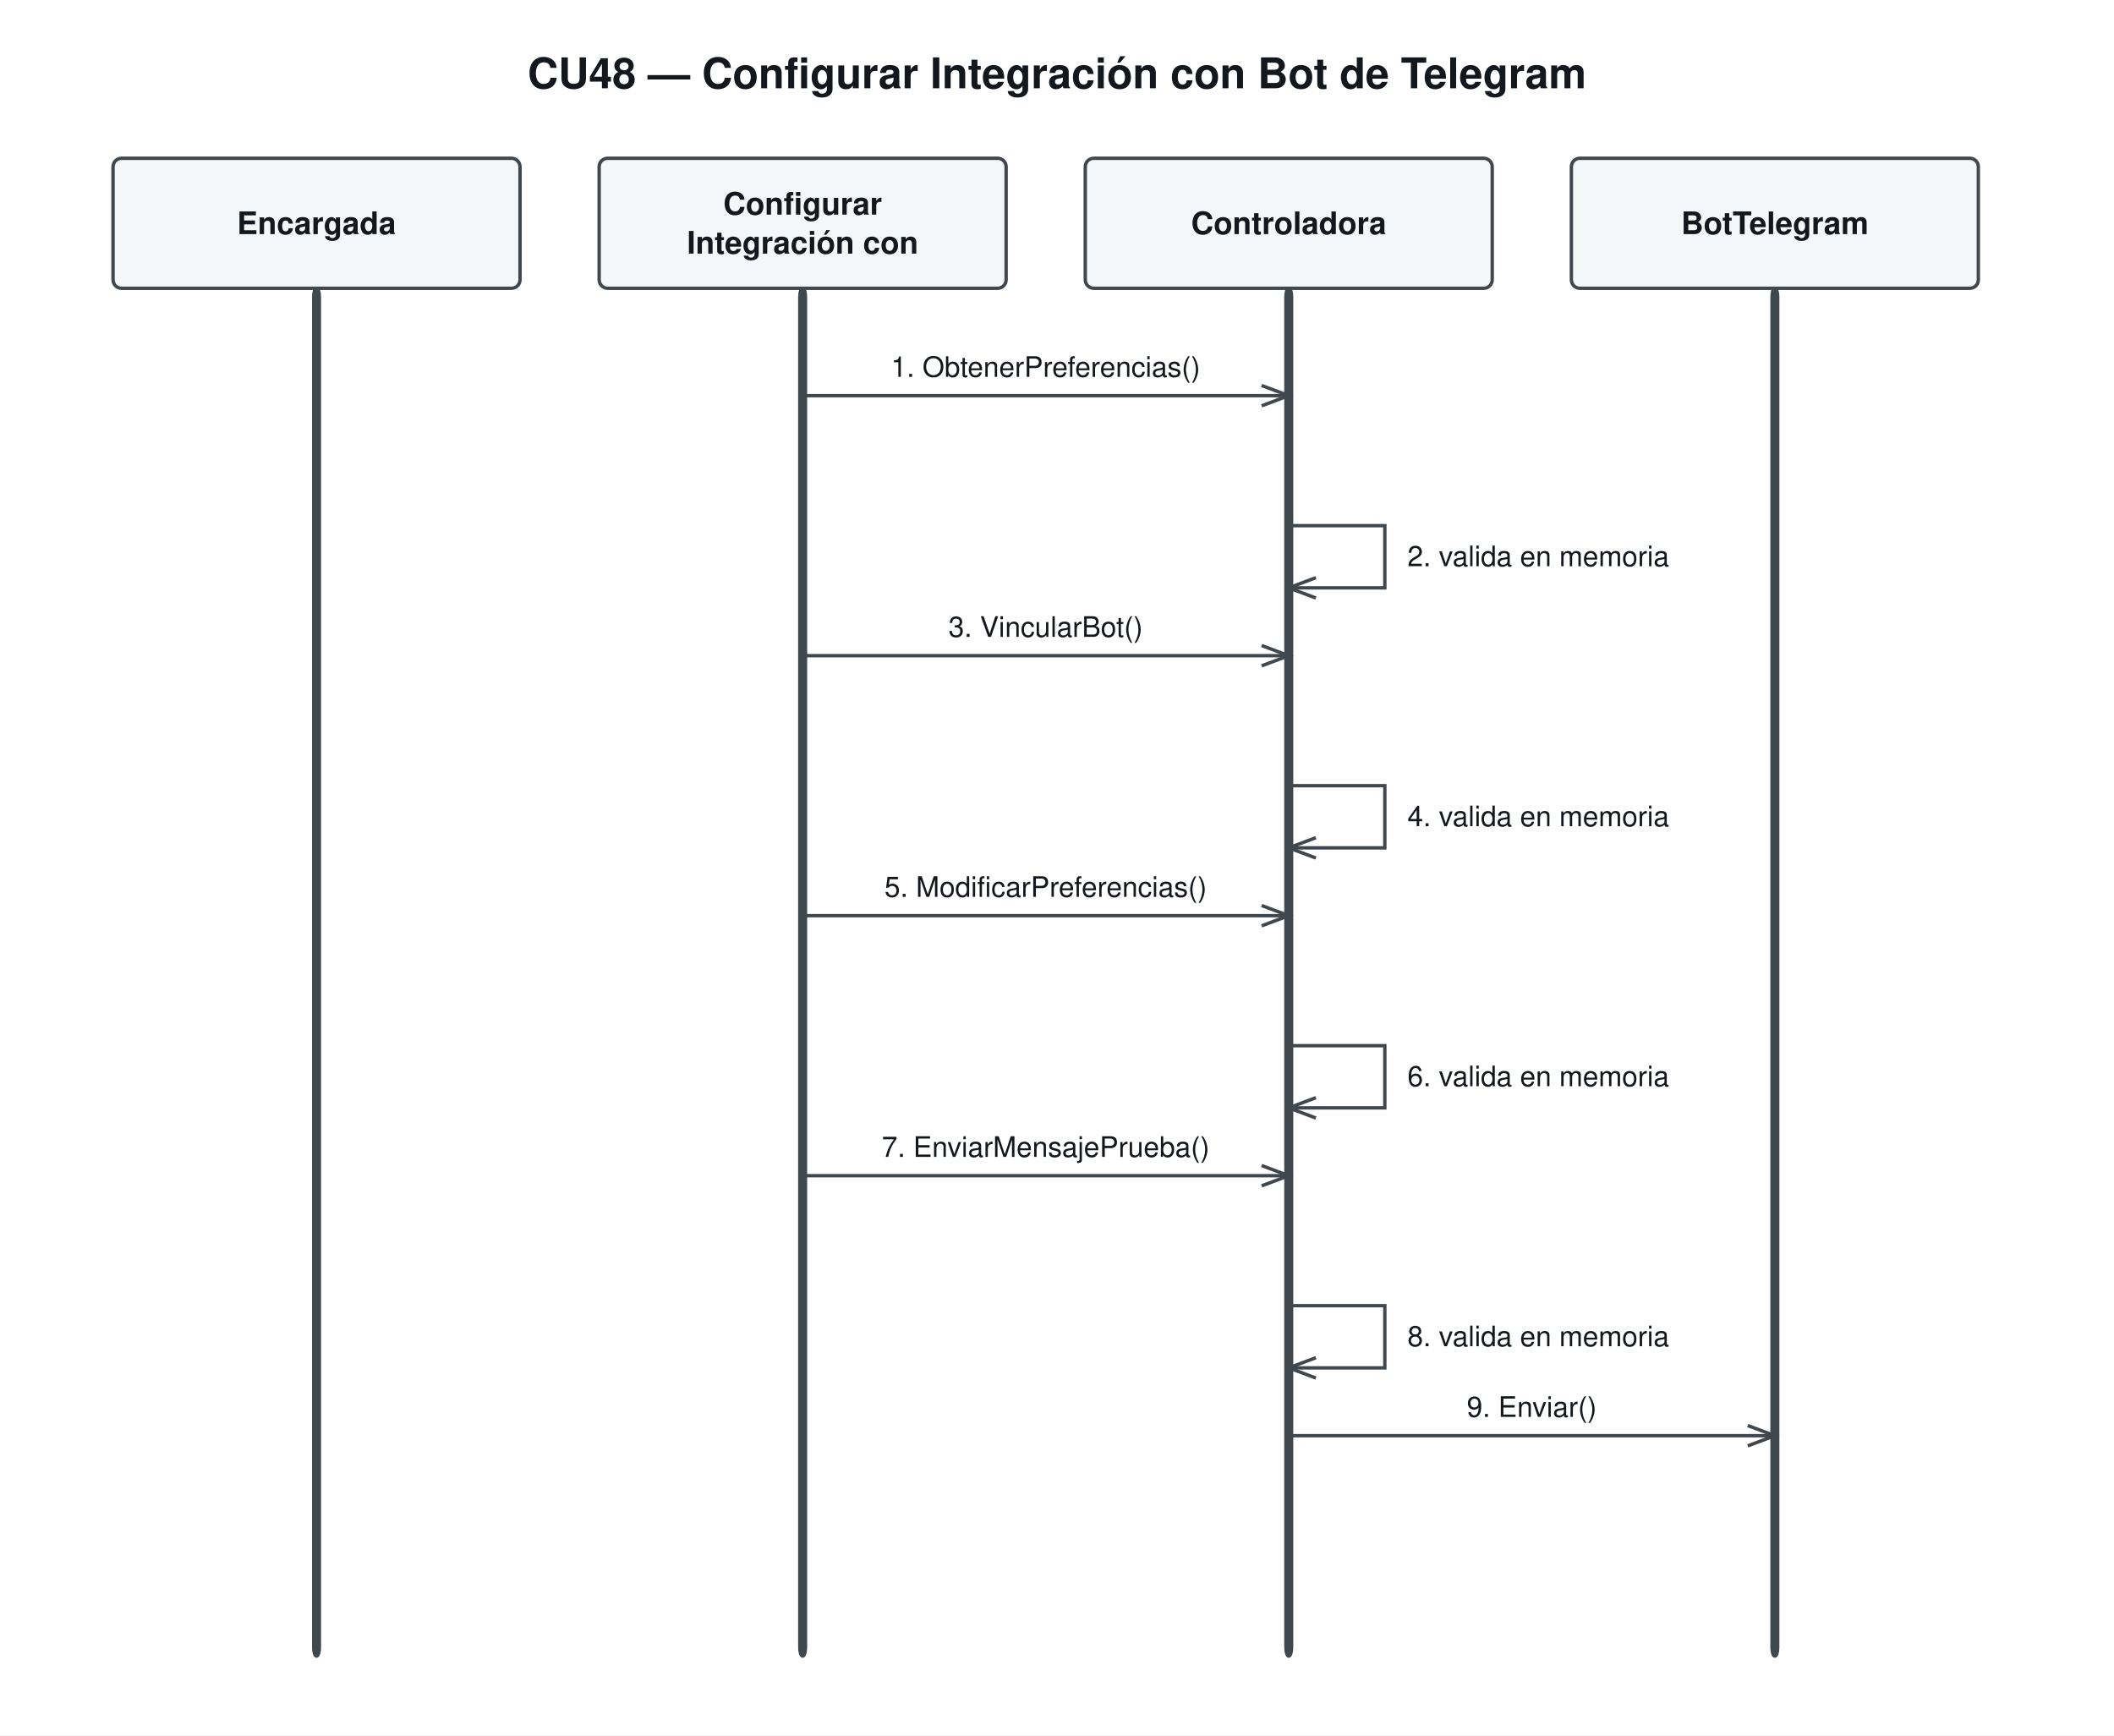
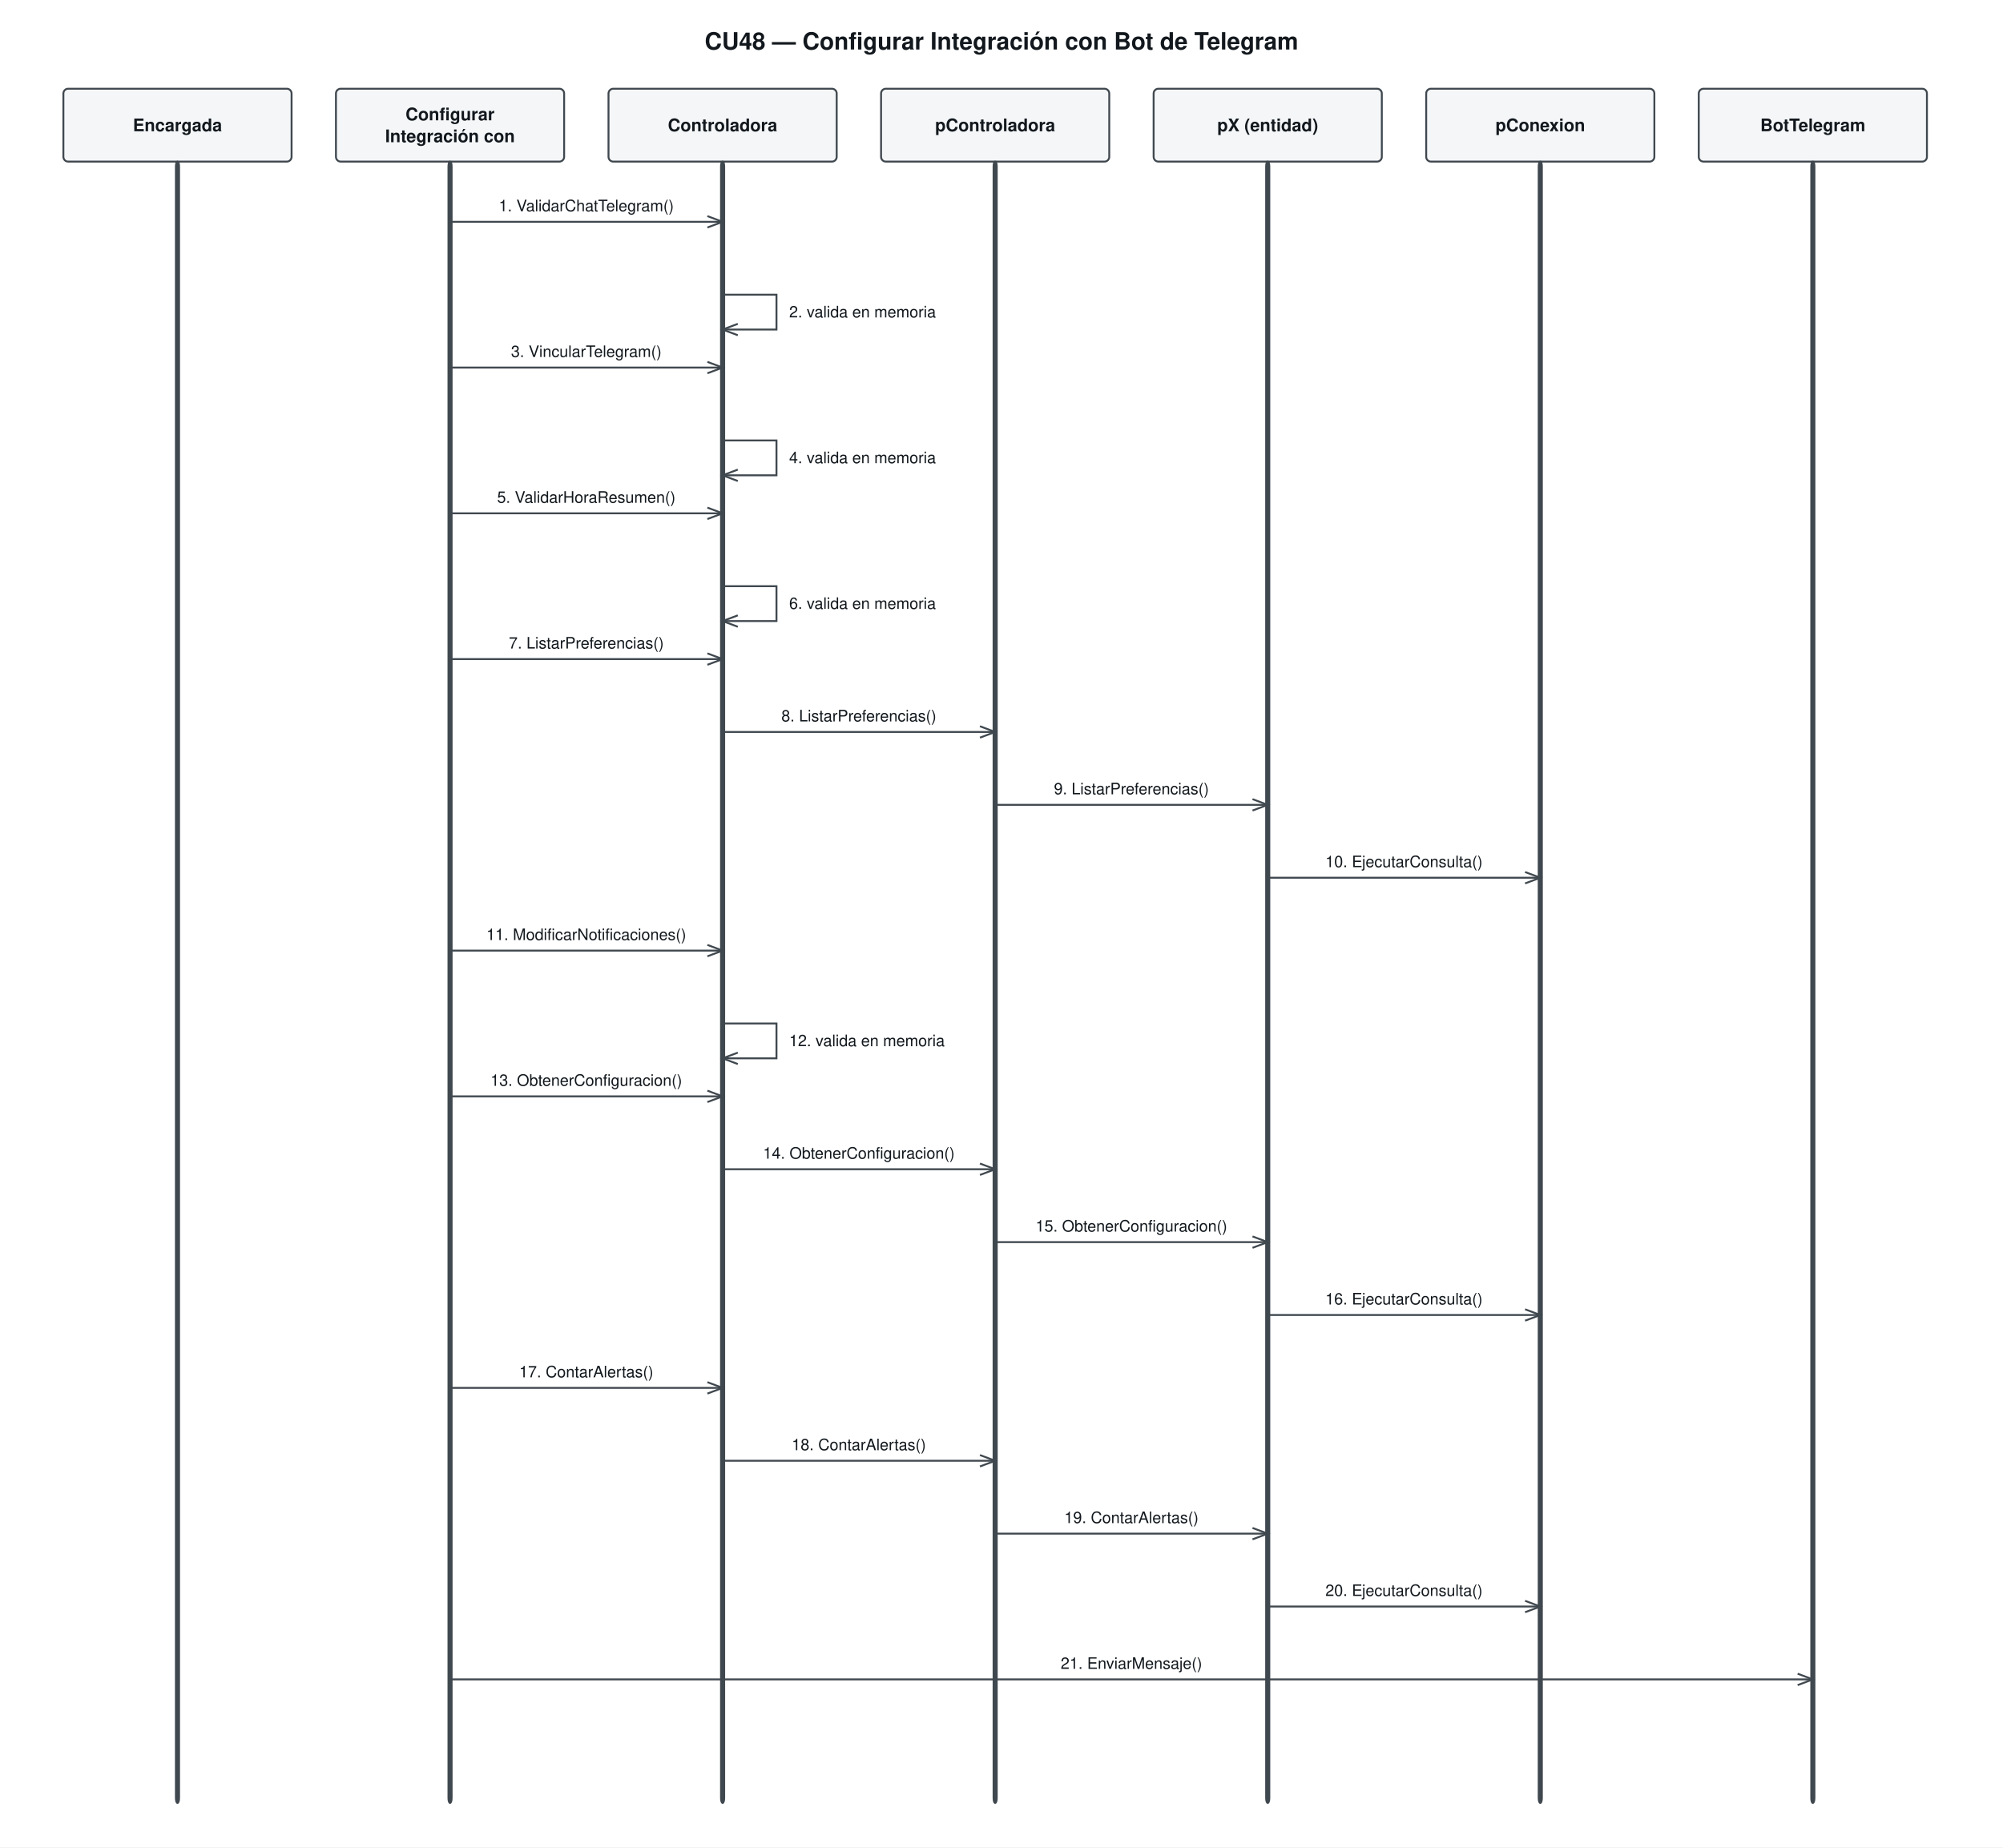
- <svg xmlns="http://www.w3.org/2000/svg" width="748" height="614" viewBox="0 0 748 614">
+ <svg xmlns="http://www.w3.org/2000/svg" width="1264" height="1166" viewBox="0 0 1264 1166">
  <rect width="100%" height="100%" fill="#ffffff" />
-   <text x="374.0" y="26.0" font-family="Helvetica, Arial, sans-serif" font-size="15" font-weight="600" fill="#12181d" text-anchor="middle" dominant-baseline="middle">CU48 — Configurar Integración con Bot de Telegram</text>
+   <text x="632.0" y="26.0" font-family="Helvetica, Arial, sans-serif" font-size="15" font-weight="600" fill="#12181d" text-anchor="middle" dominant-baseline="middle">CU48 — Configurar Integración con Bot de Telegram</text>
  <rect x="40.0" y="56.0" width="144.0" height="46.0" rx="3" fill="#f4f6f8" stroke="#40484f" stroke-width="1.2" />
  <text x="112.0" y="79.0" font-family="Helvetica, Arial, sans-serif" font-size="11" font-weight="600" fill="#12181d" text-anchor="middle" dominant-baseline="middle">Encargada</text>
-   <rect x="111.0" y="102.0" width="2.0" height="484.0" rx="3" fill="#40484f" stroke="#40484f" stroke-width="1.2" />
+   <rect x="111.0" y="102.0" width="2.0" height="1036.0" rx="3" fill="#40484f" stroke="#40484f" stroke-width="1.2" />
  <rect x="212.0" y="56.0" width="144.0" height="46.0" rx="3" fill="#f4f6f8" stroke="#40484f" stroke-width="1.2" />
  <text x="284.0" y="72.1" font-family="Helvetica, Arial, sans-serif" font-size="11" font-weight="600" fill="#12181d" text-anchor="middle" dominant-baseline="middle">Configurar</text>
  <text x="284.0" y="85.9" font-family="Helvetica, Arial, sans-serif" font-size="11" font-weight="600" fill="#12181d" text-anchor="middle" dominant-baseline="middle">Integración con</text>
-   <rect x="283.0" y="102.0" width="2.0" height="484.0" rx="3" fill="#40484f" stroke="#40484f" stroke-width="1.2" />
+   <rect x="283.0" y="102.0" width="2.0" height="1036.0" rx="3" fill="#40484f" stroke="#40484f" stroke-width="1.2" />
  <rect x="384.0" y="56.0" width="144.0" height="46.0" rx="3" fill="#f4f6f8" stroke="#40484f" stroke-width="1.2" />
  <text x="456.0" y="79.0" font-family="Helvetica, Arial, sans-serif" font-size="11" font-weight="600" fill="#12181d" text-anchor="middle" dominant-baseline="middle">Controladora</text>
-   <rect x="455.0" y="102.0" width="2.0" height="484.0" rx="3" fill="#40484f" stroke="#40484f" stroke-width="1.2" />
+   <rect x="455.0" y="102.0" width="2.0" height="1036.0" rx="3" fill="#40484f" stroke="#40484f" stroke-width="1.2" />
  <rect x="556.0" y="56.0" width="144.0" height="46.0" rx="3" fill="#f4f6f8" stroke="#40484f" stroke-width="1.2" />
-   <text x="628.0" y="79.0" font-family="Helvetica, Arial, sans-serif" font-size="11" font-weight="600" fill="#12181d" text-anchor="middle" dominant-baseline="middle">BotTelegram</text>
-   <rect x="627.0" y="102.0" width="2.0" height="484.0" rx="3" fill="#40484f" stroke="#40484f" stroke-width="1.2" />
+   <text x="628.0" y="79.0" font-family="Helvetica, Arial, sans-serif" font-size="11" font-weight="600" fill="#12181d" text-anchor="middle" dominant-baseline="middle">pControladora</text>
+   <rect x="627.0" y="102.0" width="2.0" height="1036.0" rx="3" fill="#40484f" stroke="#40484f" stroke-width="1.2" />
+   <rect x="728.0" y="56.0" width="144.0" height="46.0" rx="3" fill="#f4f6f8" stroke="#40484f" stroke-width="1.2" />
+   <text x="800.0" y="79.0" font-family="Helvetica, Arial, sans-serif" font-size="11" font-weight="600" fill="#12181d" text-anchor="middle" dominant-baseline="middle">pX (entidad)</text>
+   <rect x="799.0" y="102.0" width="2.0" height="1036.0" rx="3" fill="#40484f" stroke="#40484f" stroke-width="1.2" />
+   <rect x="900.0" y="56.0" width="144.0" height="46.0" rx="3" fill="#f4f6f8" stroke="#40484f" stroke-width="1.2" />
+   <text x="972.0" y="79.0" font-family="Helvetica, Arial, sans-serif" font-size="11" font-weight="600" fill="#12181d" text-anchor="middle" dominant-baseline="middle">pConexion</text>
+   <rect x="971.0" y="102.0" width="2.0" height="1036.0" rx="3" fill="#40484f" stroke="#40484f" stroke-width="1.2" />
+   <rect x="1072.0" y="56.0" width="144.0" height="46.0" rx="3" fill="#f4f6f8" stroke="#40484f" stroke-width="1.2" />
+   <text x="1144.0" y="79.0" font-family="Helvetica, Arial, sans-serif" font-size="11" font-weight="600" fill="#12181d" text-anchor="middle" dominant-baseline="middle">BotTelegram</text>
+   <rect x="1143.0" y="102.0" width="2.0" height="1036.0" rx="3" fill="#40484f" stroke="#40484f" stroke-width="1.2" />
  <line x1="284.0" y1="140.0" x2="456.0" y2="140.0" stroke="#40484f" stroke-width="1.2" />
  <path d="M 446.4 143.6 L 456.0 140.0 L 446.4 136.4" fill="none" stroke="#40484f" stroke-width="1.2" />
-   <text x="370.0" y="130.0" font-family="Helvetica, Arial, sans-serif" font-size="10" fill="#12181d" text-anchor="middle" dominant-baseline="middle">1. ObtenerPreferencias()</text>
+   <text x="370.0" y="130.0" font-family="Helvetica, Arial, sans-serif" font-size="10" fill="#12181d" text-anchor="middle" dominant-baseline="middle">1. ValidarChatTelegram()</text>
  <path d="M 456.0 186.0 h 34 v 22 h -34" fill="none" stroke="#40484f" stroke-width="1.2" />
  <path d="M 465.6 204.4 L 456.0 208.0 L 465.6 211.6" fill="none" stroke="#40484f" stroke-width="1.2" />
  <text x="498.0" y="197.0" font-family="Helvetica, Arial, sans-serif" font-size="10" fill="#12181d" text-anchor="start" dominant-baseline="middle">2. valida en memoria</text>
  <line x1="284.0" y1="232.0" x2="456.0" y2="232.0" stroke="#40484f" stroke-width="1.2" />
  <path d="M 446.4 235.6 L 456.0 232.0 L 446.4 228.4" fill="none" stroke="#40484f" stroke-width="1.2" />
-   <text x="370.0" y="222.0" font-family="Helvetica, Arial, sans-serif" font-size="10" fill="#12181d" text-anchor="middle" dominant-baseline="middle">3. VincularBot()</text>
+   <text x="370.0" y="222.0" font-family="Helvetica, Arial, sans-serif" font-size="10" fill="#12181d" text-anchor="middle" dominant-baseline="middle">3. VincularTelegram()</text>
  <path d="M 456.0 278.0 h 34 v 22 h -34" fill="none" stroke="#40484f" stroke-width="1.2" />
  <path d="M 465.6 296.4 L 456.0 300.0 L 465.6 303.6" fill="none" stroke="#40484f" stroke-width="1.2" />
  <text x="498.0" y="289.0" font-family="Helvetica, Arial, sans-serif" font-size="10" fill="#12181d" text-anchor="start" dominant-baseline="middle">4. valida en memoria</text>
  <line x1="284.0" y1="324.0" x2="456.0" y2="324.0" stroke="#40484f" stroke-width="1.2" />
  <path d="M 446.4 327.6 L 456.0 324.0 L 446.4 320.4" fill="none" stroke="#40484f" stroke-width="1.2" />
-   <text x="370.0" y="314.0" font-family="Helvetica, Arial, sans-serif" font-size="10" fill="#12181d" text-anchor="middle" dominant-baseline="middle">5. ModificarPreferencias()</text>
+   <text x="370.0" y="314.0" font-family="Helvetica, Arial, sans-serif" font-size="10" fill="#12181d" text-anchor="middle" dominant-baseline="middle">5. ValidarHoraResumen()</text>
  <path d="M 456.0 370.0 h 34 v 22 h -34" fill="none" stroke="#40484f" stroke-width="1.2" />
  <path d="M 465.6 388.4 L 456.0 392.0 L 465.6 395.6" fill="none" stroke="#40484f" stroke-width="1.2" />
  <text x="498.0" y="381.0" font-family="Helvetica, Arial, sans-serif" font-size="10" fill="#12181d" text-anchor="start" dominant-baseline="middle">6. valida en memoria</text>
  <line x1="284.0" y1="416.0" x2="456.0" y2="416.0" stroke="#40484f" stroke-width="1.2" />
  <path d="M 446.4 419.6 L 456.0 416.0 L 446.4 412.4" fill="none" stroke="#40484f" stroke-width="1.2" />
-   <text x="370.0" y="406.0" font-family="Helvetica, Arial, sans-serif" font-size="10" fill="#12181d" text-anchor="middle" dominant-baseline="middle">7. EnviarMensajePrueba()</text>
-   <path d="M 456.0 462.0 h 34 v 22 h -34" fill="none" stroke="#40484f" stroke-width="1.2" />
-   <path d="M 465.6 480.4 L 456.0 484.0 L 465.6 487.6" fill="none" stroke="#40484f" stroke-width="1.2" />
-   <text x="498.0" y="473.0" font-family="Helvetica, Arial, sans-serif" font-size="10" fill="#12181d" text-anchor="start" dominant-baseline="middle">8. valida en memoria</text>
-   <line x1="456.0" y1="508.0" x2="628.0" y2="508.0" stroke="#40484f" stroke-width="1.2" />
-   <path d="M 618.4 511.6 L 628.0 508.0 L 618.4 504.4" fill="none" stroke="#40484f" stroke-width="1.2" />
-   <text x="542.0" y="498.0" font-family="Helvetica, Arial, sans-serif" font-size="10" fill="#12181d" text-anchor="middle" dominant-baseline="middle">9. Enviar()</text>
+   <text x="370.0" y="406.0" font-family="Helvetica, Arial, sans-serif" font-size="10" fill="#12181d" text-anchor="middle" dominant-baseline="middle">7. ListarPreferencias()</text>
+   <line x1="456.0" y1="462.0" x2="628.0" y2="462.0" stroke="#40484f" stroke-width="1.2" />
+   <path d="M 618.4 465.6 L 628.0 462.0 L 618.4 458.4" fill="none" stroke="#40484f" stroke-width="1.2" />
+   <text x="542.0" y="452.0" font-family="Helvetica, Arial, sans-serif" font-size="10" fill="#12181d" text-anchor="middle" dominant-baseline="middle">8. ListarPreferencias()</text>
+   <line x1="628.0" y1="508.0" x2="800.0" y2="508.0" stroke="#40484f" stroke-width="1.2" />
+   <path d="M 790.4 511.6 L 800.0 508.0 L 790.4 504.4" fill="none" stroke="#40484f" stroke-width="1.2" />
+   <text x="714.0" y="498.0" font-family="Helvetica, Arial, sans-serif" font-size="10" fill="#12181d" text-anchor="middle" dominant-baseline="middle">9. ListarPreferencias()</text>
+   <line x1="800.0" y1="554.0" x2="972.0" y2="554.0" stroke="#40484f" stroke-width="1.2" />
+   <path d="M 962.4 557.6 L 972.0 554.0 L 962.4 550.4" fill="none" stroke="#40484f" stroke-width="1.2" />
+   <text x="886.0" y="544.0" font-family="Helvetica, Arial, sans-serif" font-size="10" fill="#12181d" text-anchor="middle" dominant-baseline="middle">10. EjecutarConsulta()</text>
+   <line x1="284.0" y1="600.0" x2="456.0" y2="600.0" stroke="#40484f" stroke-width="1.2" />
+   <path d="M 446.4 603.6 L 456.0 600.0 L 446.4 596.4" fill="none" stroke="#40484f" stroke-width="1.2" />
+   <text x="370.0" y="590.0" font-family="Helvetica, Arial, sans-serif" font-size="10" fill="#12181d" text-anchor="middle" dominant-baseline="middle">11. ModificarNotificaciones()</text>
+   <path d="M 456.0 646.0 h 34 v 22 h -34" fill="none" stroke="#40484f" stroke-width="1.2" />
+   <path d="M 465.6 664.4 L 456.0 668.0 L 465.6 671.6" fill="none" stroke="#40484f" stroke-width="1.2" />
+   <text x="498.0" y="657.0" font-family="Helvetica, Arial, sans-serif" font-size="10" fill="#12181d" text-anchor="start" dominant-baseline="middle">12. valida en memoria</text>
+   <line x1="284.0" y1="692.0" x2="456.0" y2="692.0" stroke="#40484f" stroke-width="1.2" />
+   <path d="M 446.4 695.6 L 456.0 692.0 L 446.4 688.4" fill="none" stroke="#40484f" stroke-width="1.2" />
+   <text x="370.0" y="682.0" font-family="Helvetica, Arial, sans-serif" font-size="10" fill="#12181d" text-anchor="middle" dominant-baseline="middle">13. ObtenerConfiguracion()</text>
+   <line x1="456.0" y1="738.0" x2="628.0" y2="738.0" stroke="#40484f" stroke-width="1.2" />
+   <path d="M 618.4 741.6 L 628.0 738.0 L 618.4 734.4" fill="none" stroke="#40484f" stroke-width="1.2" />
+   <text x="542.0" y="728.0" font-family="Helvetica, Arial, sans-serif" font-size="10" fill="#12181d" text-anchor="middle" dominant-baseline="middle">14. ObtenerConfiguracion()</text>
+   <line x1="628.0" y1="784.0" x2="800.0" y2="784.0" stroke="#40484f" stroke-width="1.2" />
+   <path d="M 790.4 787.6 L 800.0 784.0 L 790.4 780.4" fill="none" stroke="#40484f" stroke-width="1.2" />
+   <text x="714.0" y="774.0" font-family="Helvetica, Arial, sans-serif" font-size="10" fill="#12181d" text-anchor="middle" dominant-baseline="middle">15. ObtenerConfiguracion()</text>
+   <line x1="800.0" y1="830.0" x2="972.0" y2="830.0" stroke="#40484f" stroke-width="1.2" />
+   <path d="M 962.4 833.6 L 972.0 830.0 L 962.4 826.4" fill="none" stroke="#40484f" stroke-width="1.2" />
+   <text x="886.0" y="820.0" font-family="Helvetica, Arial, sans-serif" font-size="10" fill="#12181d" text-anchor="middle" dominant-baseline="middle">16. EjecutarConsulta()</text>
+   <line x1="284.0" y1="876.0" x2="456.0" y2="876.0" stroke="#40484f" stroke-width="1.2" />
+   <path d="M 446.4 879.6 L 456.0 876.0 L 446.4 872.4" fill="none" stroke="#40484f" stroke-width="1.2" />
+   <text x="370.0" y="866.0" font-family="Helvetica, Arial, sans-serif" font-size="10" fill="#12181d" text-anchor="middle" dominant-baseline="middle">17. ContarAlertas()</text>
+   <line x1="456.0" y1="922.0" x2="628.0" y2="922.0" stroke="#40484f" stroke-width="1.2" />
+   <path d="M 618.4 925.6 L 628.0 922.0 L 618.4 918.4" fill="none" stroke="#40484f" stroke-width="1.2" />
+   <text x="542.0" y="912.0" font-family="Helvetica, Arial, sans-serif" font-size="10" fill="#12181d" text-anchor="middle" dominant-baseline="middle">18. ContarAlertas()</text>
+   <line x1="628.0" y1="968.0" x2="800.0" y2="968.0" stroke="#40484f" stroke-width="1.2" />
+   <path d="M 790.4 971.6 L 800.0 968.0 L 790.4 964.4" fill="none" stroke="#40484f" stroke-width="1.2" />
+   <text x="714.0" y="958.0" font-family="Helvetica, Arial, sans-serif" font-size="10" fill="#12181d" text-anchor="middle" dominant-baseline="middle">19. ContarAlertas()</text>
+   <line x1="800.0" y1="1014.0" x2="972.0" y2="1014.0" stroke="#40484f" stroke-width="1.2" />
+   <path d="M 962.4 1017.6 L 972.0 1014.0 L 962.4 1010.4" fill="none" stroke="#40484f" stroke-width="1.2" />
+   <text x="886.0" y="1004.0" font-family="Helvetica, Arial, sans-serif" font-size="10" fill="#12181d" text-anchor="middle" dominant-baseline="middle">20. EjecutarConsulta()</text>
+   <line x1="284.0" y1="1060.0" x2="1144.0" y2="1060.0" stroke="#40484f" stroke-width="1.2" />
+   <path d="M 1134.4 1063.6 L 1144.0 1060.0 L 1134.4 1056.4" fill="none" stroke="#40484f" stroke-width="1.2" />
+   <text x="714.0" y="1050.0" font-family="Helvetica, Arial, sans-serif" font-size="10" fill="#12181d" text-anchor="middle" dominant-baseline="middle">21. EnviarMensaje()</text>
</svg>
